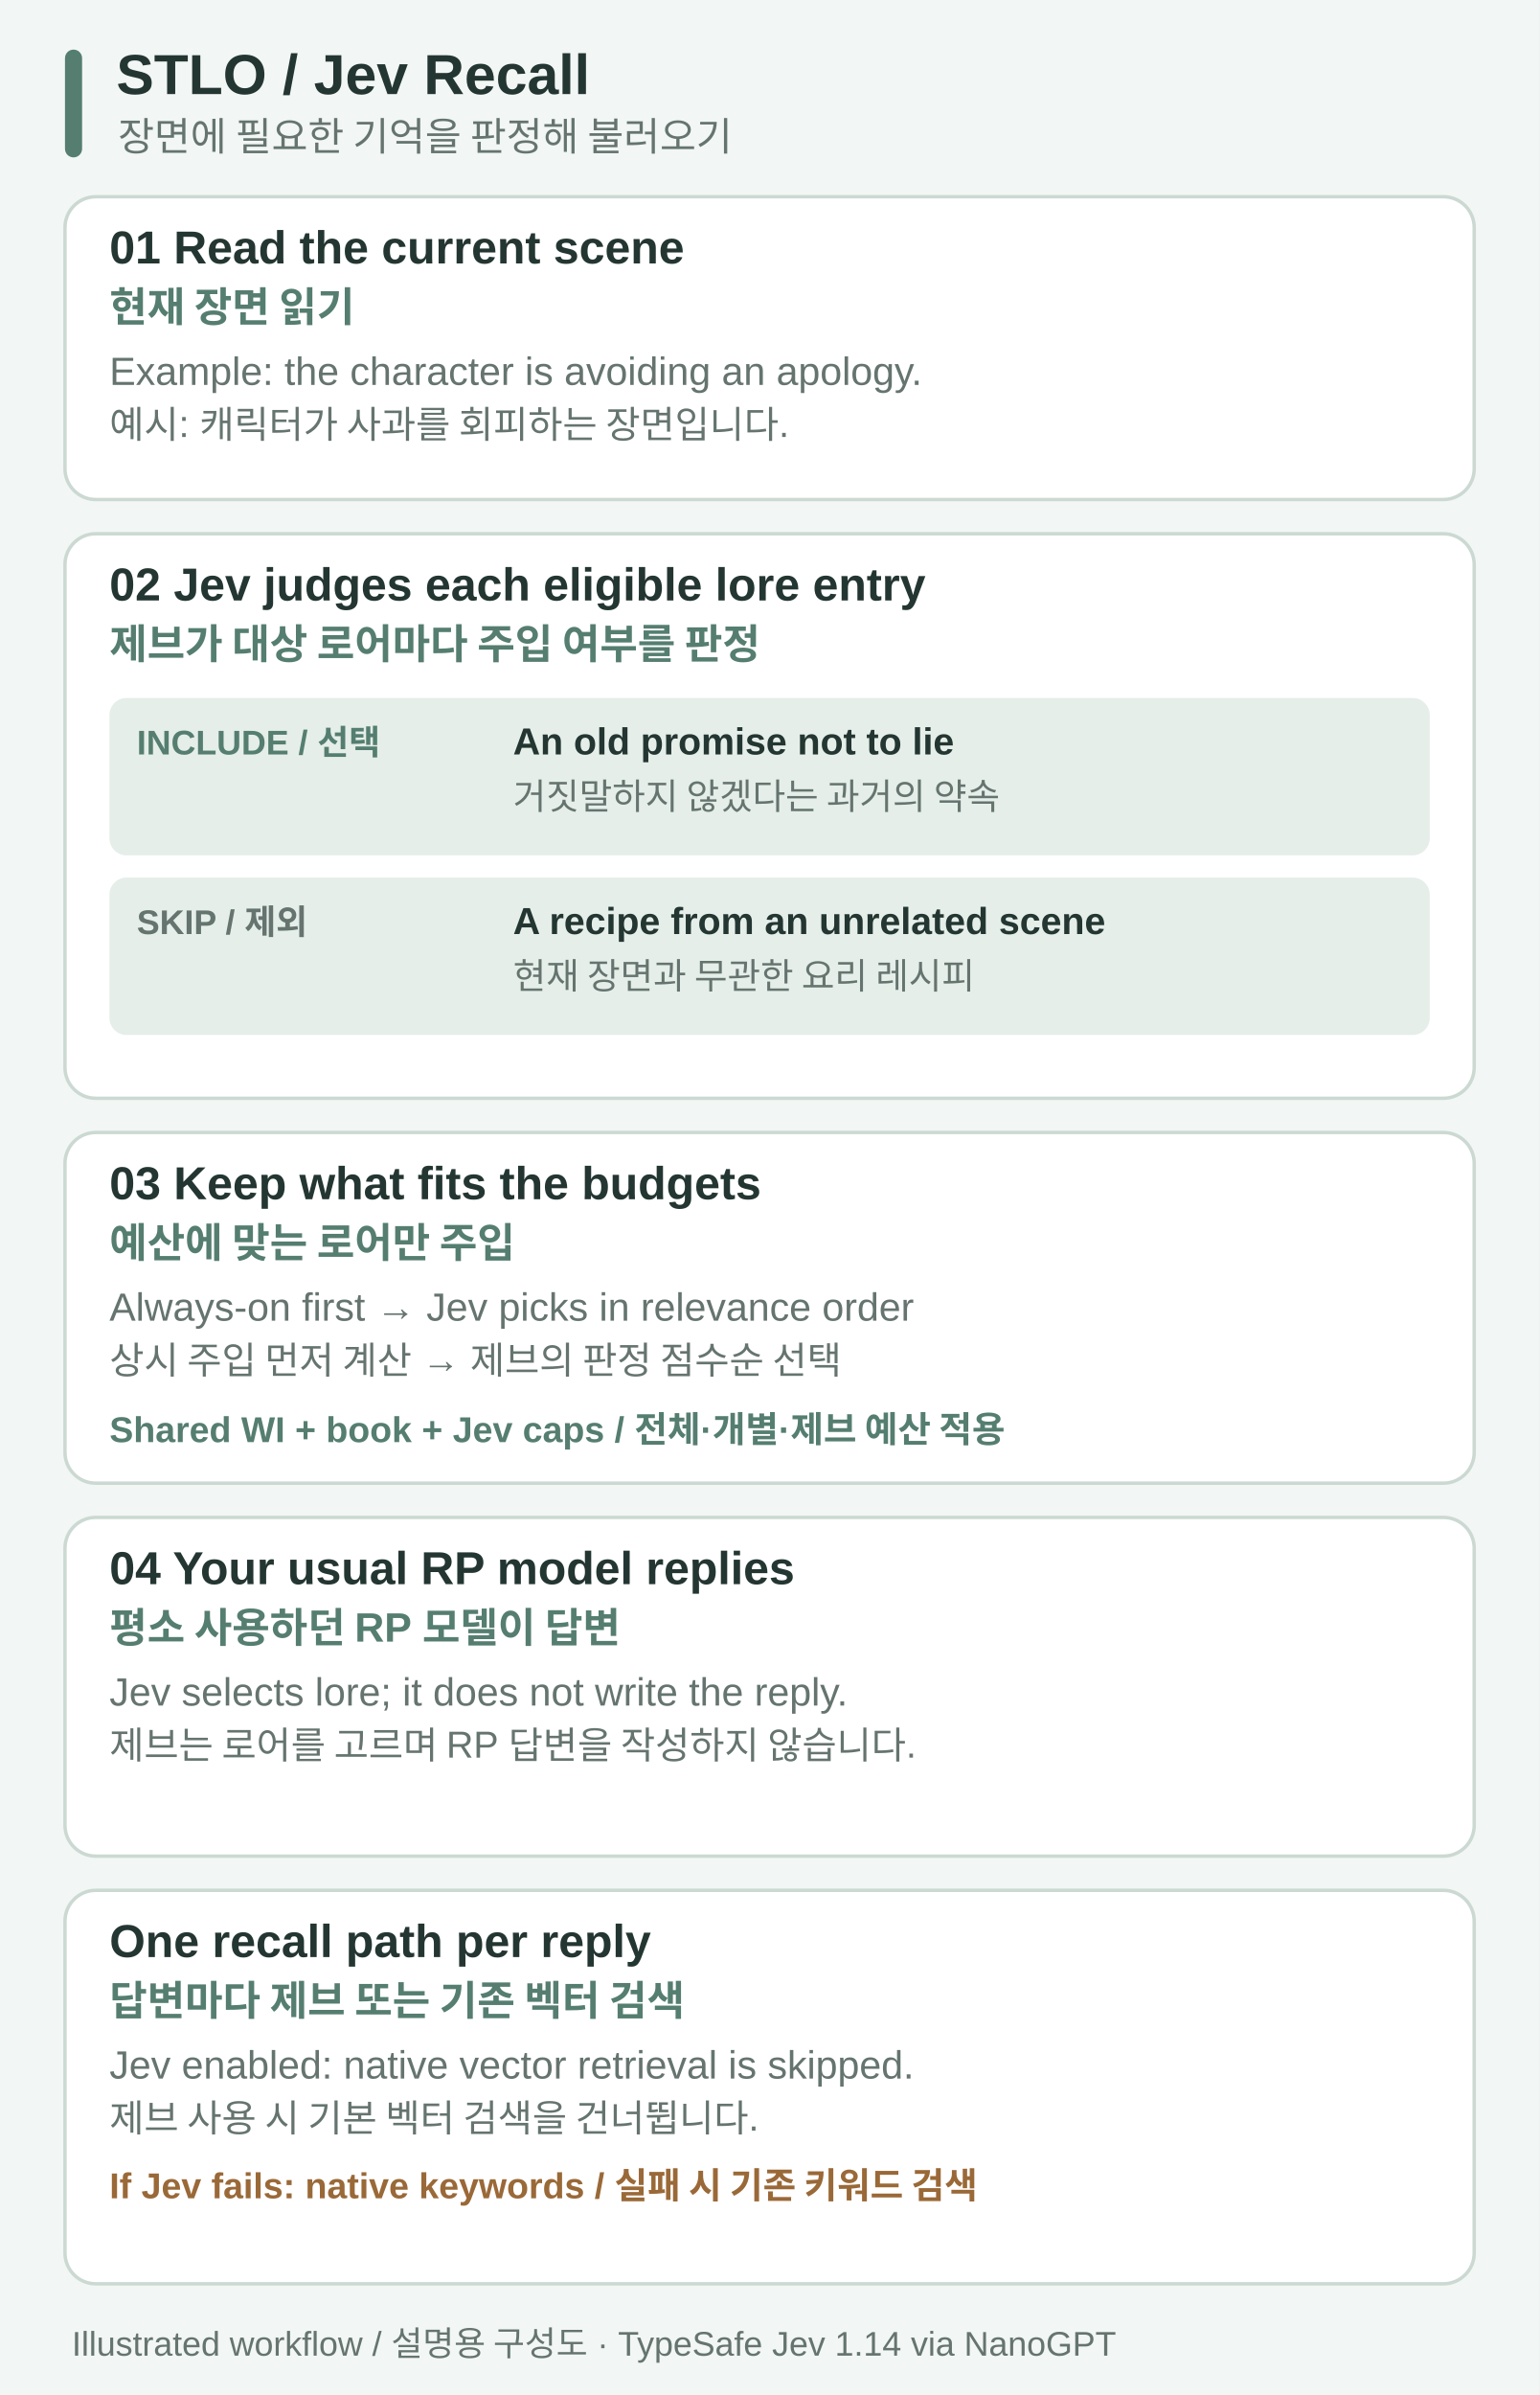
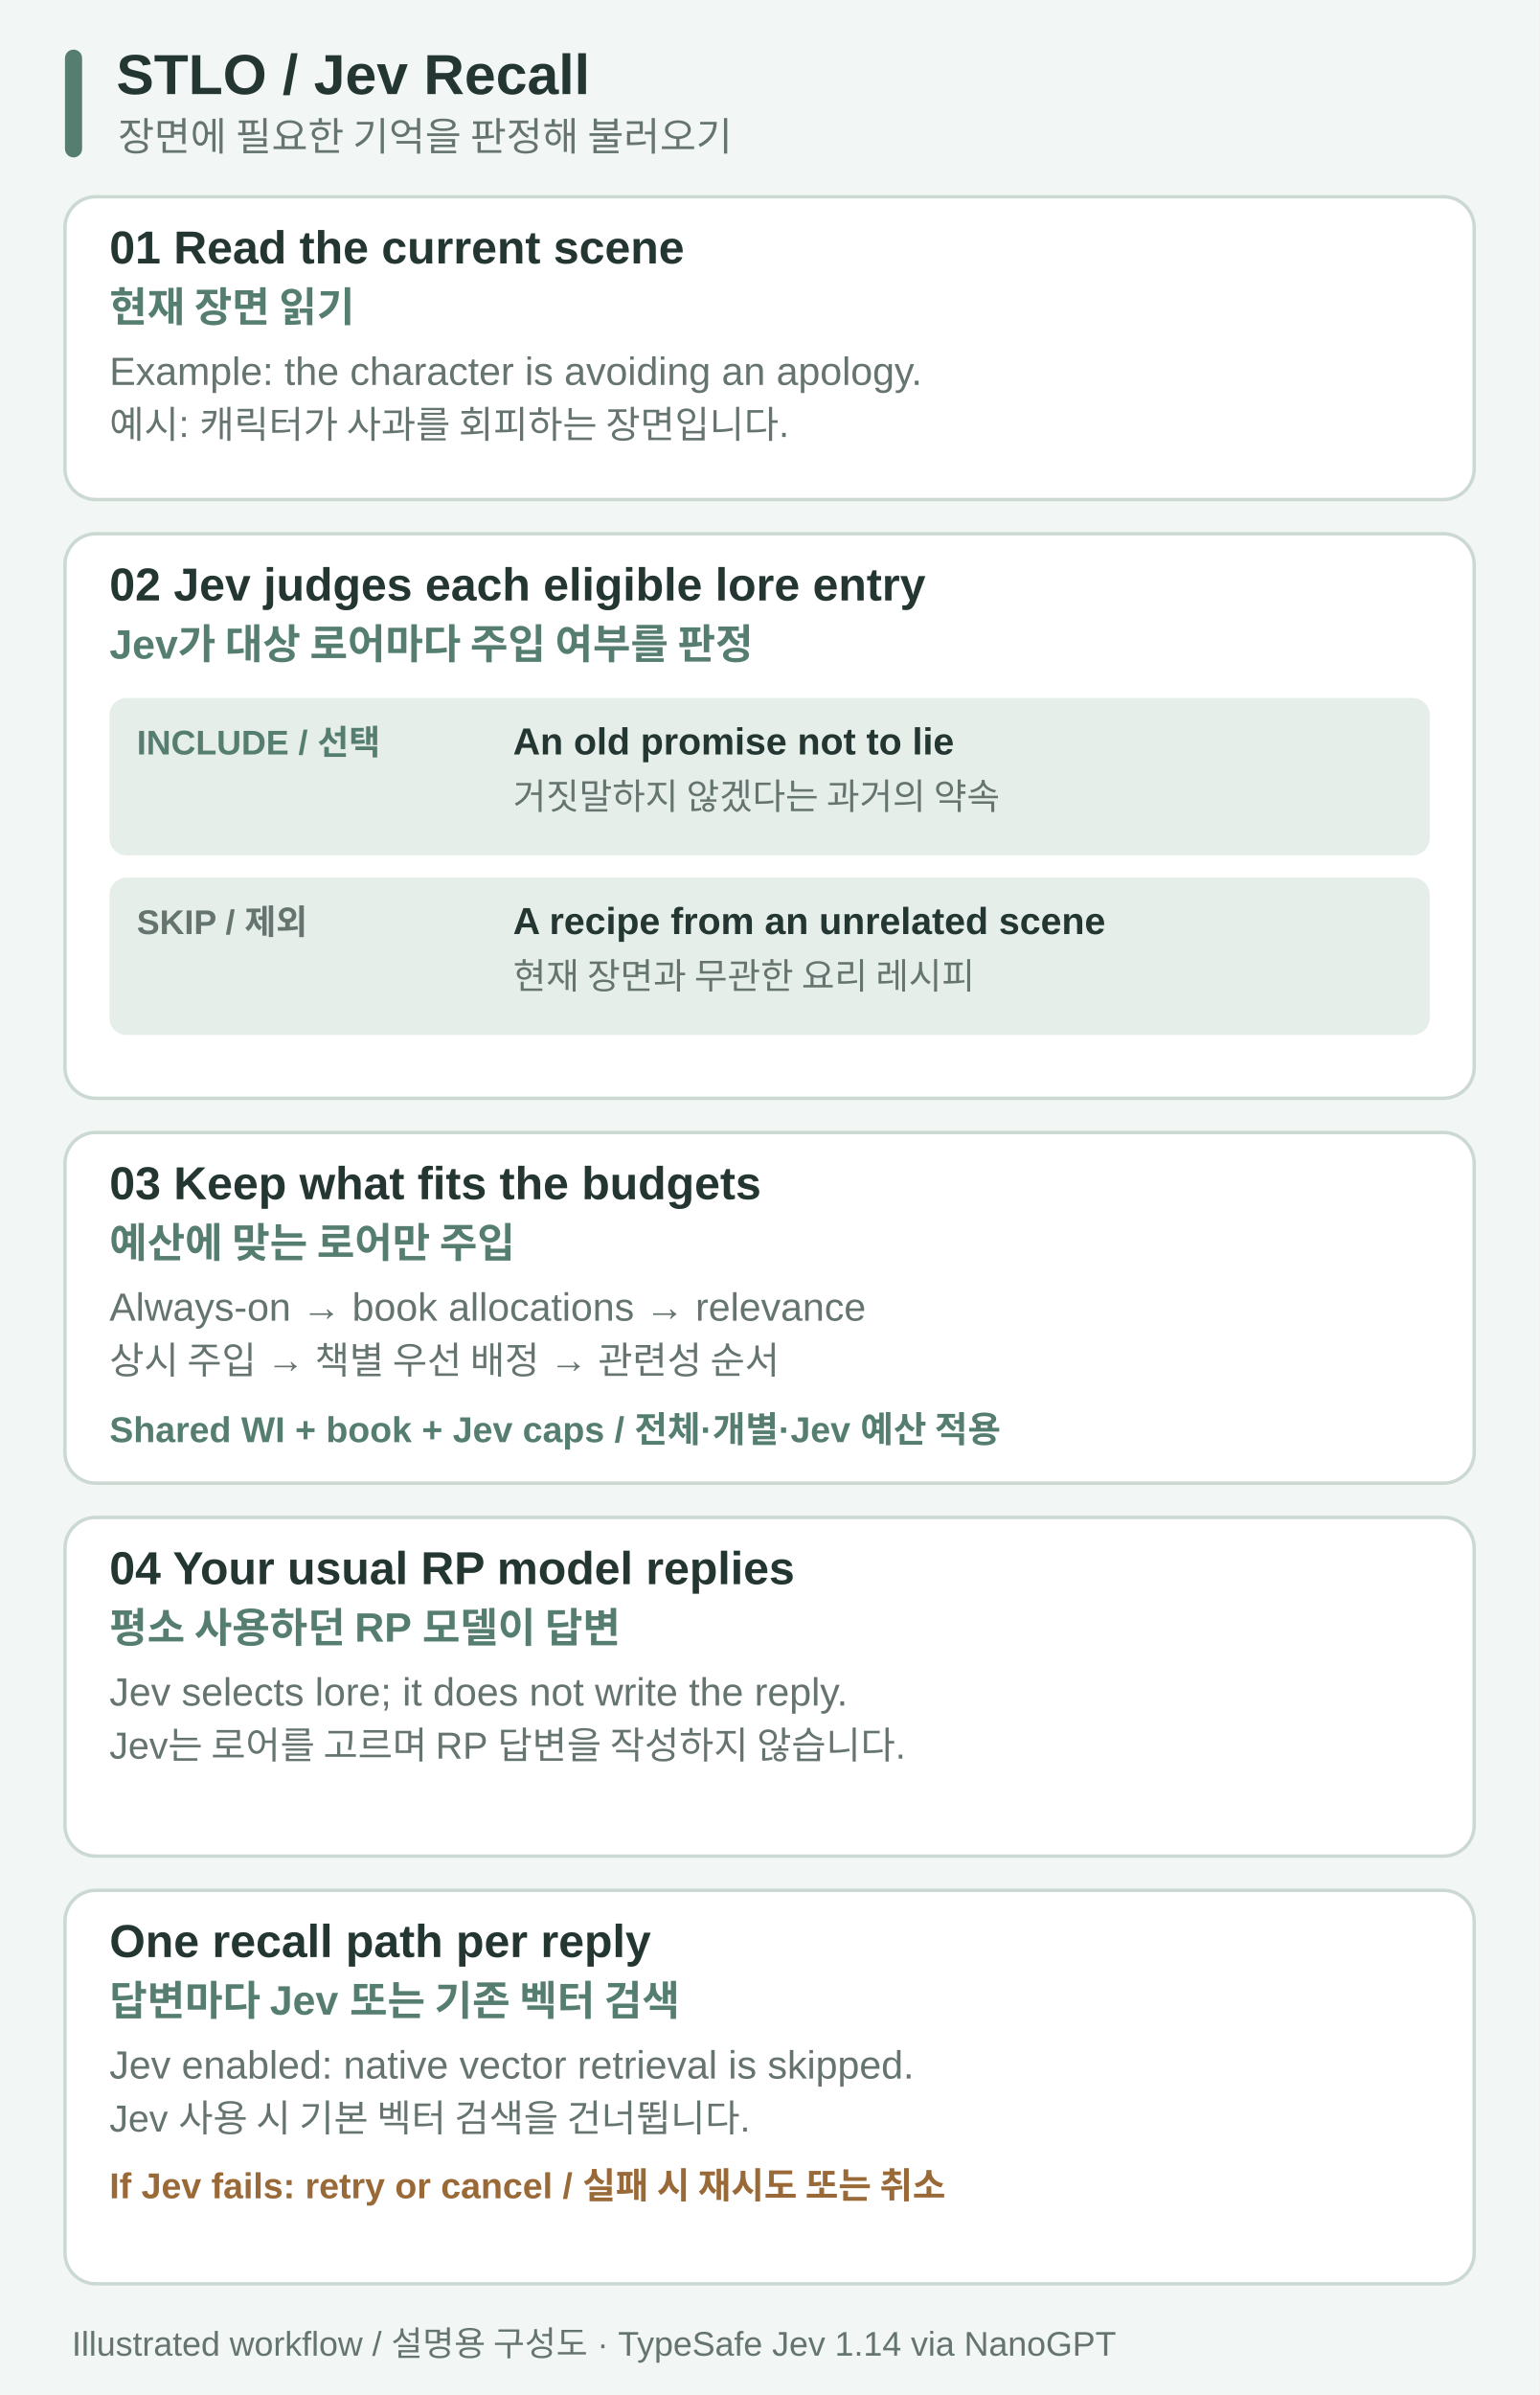
<svg xmlns="http://www.w3.org/2000/svg" viewBox="0 0 900 1400" width="900" height="1400" font-family="Arial, 'Noto Sans KR', 'Apple SD Gothic Neo', 'Malgun Gothic', sans-serif" role="img" aria-label="STLO / Jev Recall">
  <rect x="0" y="0" width="900" height="1400" rx="0" fill="#f2f6f4" stroke="none" stroke-width="2" />
  <rect x="38" y="29" width="10" height="63" rx="5" fill="#557e70" stroke="none" stroke-width="2" />
  <text x="68" y="55" font-size="33" fill="#243632" font-weight="650">STLO / Jev Recall</text>
  <text x="69" y="88" font-size="23" fill="#65746f" font-weight="400">장면에 필요한 기억을 판정해 불러오기</text>
  <rect x="38" y="115" width="824" height="177" rx="18" fill="#ffffff" stroke="#cbd9d2" stroke-width="2" />
  <text x="64" y="154" font-size="27" fill="#243632" font-weight="650">01  Read the current scene</text>
  <text x="64" y="188" font-size="24" fill="#557e70" font-weight="650">현재 장면 읽기</text>
  <text x="64" y="225" font-size="23" fill="#65746f" font-weight="400">Example: the character is avoiding an apology.</text>
  <text x="64" y="256" font-size="22" fill="#65746f" font-weight="400">예시: 캐릭터가 사과를 회피하는 장면입니다.</text>
  <rect x="38" y="312" width="824" height="330" rx="18" fill="#ffffff" stroke="#cbd9d2" stroke-width="2" />
  <text x="64" y="351" font-size="27" fill="#243632" font-weight="650">02  Jev judges each eligible lore entry</text>
-   <text x="64" y="385" font-size="24" fill="#557e70" font-weight="650">제브가 대상 로어마다 주입 여부를 판정</text>
+   <text x="64" y="385" font-size="24" fill="#557e70" font-weight="650">Jev가 대상 로어마다 주입 여부를 판정</text>
  <rect x="64" y="408" width="772" height="92" rx="10" fill="#e5eee9" stroke="none" stroke-width="2" />
  <text x="80" y="441" font-size="20" fill="#557e70" font-weight="650">INCLUDE / 선택</text>
  <text x="300" y="441" font-size="22" fill="#243632" font-weight="650">An old promise not to lie</text>
  <text x="300" y="473" font-size="21" fill="#65746f" font-weight="400">거짓말하지 않겠다는 과거의 약속</text>
  <rect x="64" y="513" width="772" height="92" rx="10" fill="#e5eee9" stroke="none" stroke-width="2" />
  <text x="80" y="546" font-size="20" fill="#65746f" font-weight="650">SKIP / 제외</text>
  <text x="300" y="546" font-size="22" fill="#243632" font-weight="650">A recipe from an unrelated scene</text>
  <text x="300" y="578" font-size="21" fill="#65746f" font-weight="400">현재 장면과 무관한 요리 레시피</text>
  <rect x="38" y="662" width="824" height="205" rx="18" fill="#ffffff" stroke="#cbd9d2" stroke-width="2" />
  <text x="64" y="701" font-size="27" fill="#243632" font-weight="650">03  Keep what fits the budgets</text>
  <text x="64" y="735" font-size="24" fill="#557e70" font-weight="650">예산에 맞는 로어만 주입</text>
-   <text x="64" y="772" font-size="23" fill="#65746f" font-weight="400">Always-on first → Jev picks in relevance order</text>
-   <text x="64" y="803" font-size="22" fill="#65746f" font-weight="400">상시 주입 먼저 계산 → 제브의 판정 점수순 선택</text>
-   <text x="64" y="843" font-size="21" fill="#557e70" font-weight="650">Shared WI + book + Jev caps / 전체·개별·제브 예산 적용</text>
+   <text x="64" y="772" font-size="23" fill="#65746f" font-weight="400">Always-on → book allocations → relevance</text>
+   <text x="64" y="803" font-size="22" fill="#65746f" font-weight="400">상시 주입 → 책별 우선 배정 → 관련성 순서</text>
+   <text x="64" y="843" font-size="21" fill="#557e70" font-weight="650">Shared WI + book + Jev caps / 전체·개별·Jev 예산 적용</text>
  <rect x="38" y="887" width="824" height="198" rx="18" fill="#ffffff" stroke="#cbd9d2" stroke-width="2" />
  <text x="64" y="926" font-size="27" fill="#243632" font-weight="650">04  Your usual RP model replies</text>
  <text x="64" y="960" font-size="24" fill="#557e70" font-weight="650">평소 사용하던 RP 모델이 답변</text>
  <text x="64" y="997" font-size="23" fill="#65746f" font-weight="400">Jev selects lore; it does not write the reply.</text>
-   <text x="64" y="1028" font-size="22" fill="#65746f" font-weight="400">제브는 로어를 고르며 RP 답변을 작성하지 않습니다.</text>
+   <text x="64" y="1028" font-size="22" fill="#65746f" font-weight="400">Jev는 로어를 고르며 RP 답변을 작성하지 않습니다.</text>
  <rect x="38" y="1105" width="824" height="230" rx="18" fill="#ffffff" stroke="#cbd9d2" stroke-width="2" />
  <text x="64" y="1144" font-size="27" fill="#243632" font-weight="650">One recall path per reply</text>
-   <text x="64" y="1178" font-size="24" fill="#557e70" font-weight="650">답변마다 제브 또는 기존 벡터 검색</text>
+   <text x="64" y="1178" font-size="24" fill="#557e70" font-weight="650">답변마다 Jev 또는 기존 벡터 검색</text>
  <text x="64" y="1215" font-size="23" fill="#65746f" font-weight="400">Jev enabled: native vector retrieval is skipped.</text>
-   <text x="64" y="1246" font-size="22" fill="#65746f" font-weight="400">제브 사용 시 기본 벡터 검색을 건너뜁니다.</text>
-   <text x="64" y="1285" font-size="21" fill="#9a6938" font-weight="650">If Jev fails: native keywords / 실패 시 기존 키워드 검색</text>
+   <text x="64" y="1246" font-size="22" fill="#65746f" font-weight="400">Jev 사용 시 기본 벡터 검색을 건너뜁니다.</text>
+   <text x="64" y="1285" font-size="21" fill="#9a6938" font-weight="650">If Jev fails: retry or cancel / 실패 시 재시도 또는 취소</text>
  <text x="42" y="1377" font-size="20" fill="#65746f" font-weight="400">Illustrated workflow / 설명용 구성도 · TypeSafe Jev 1.14 via NanoGPT</text>
</svg>
